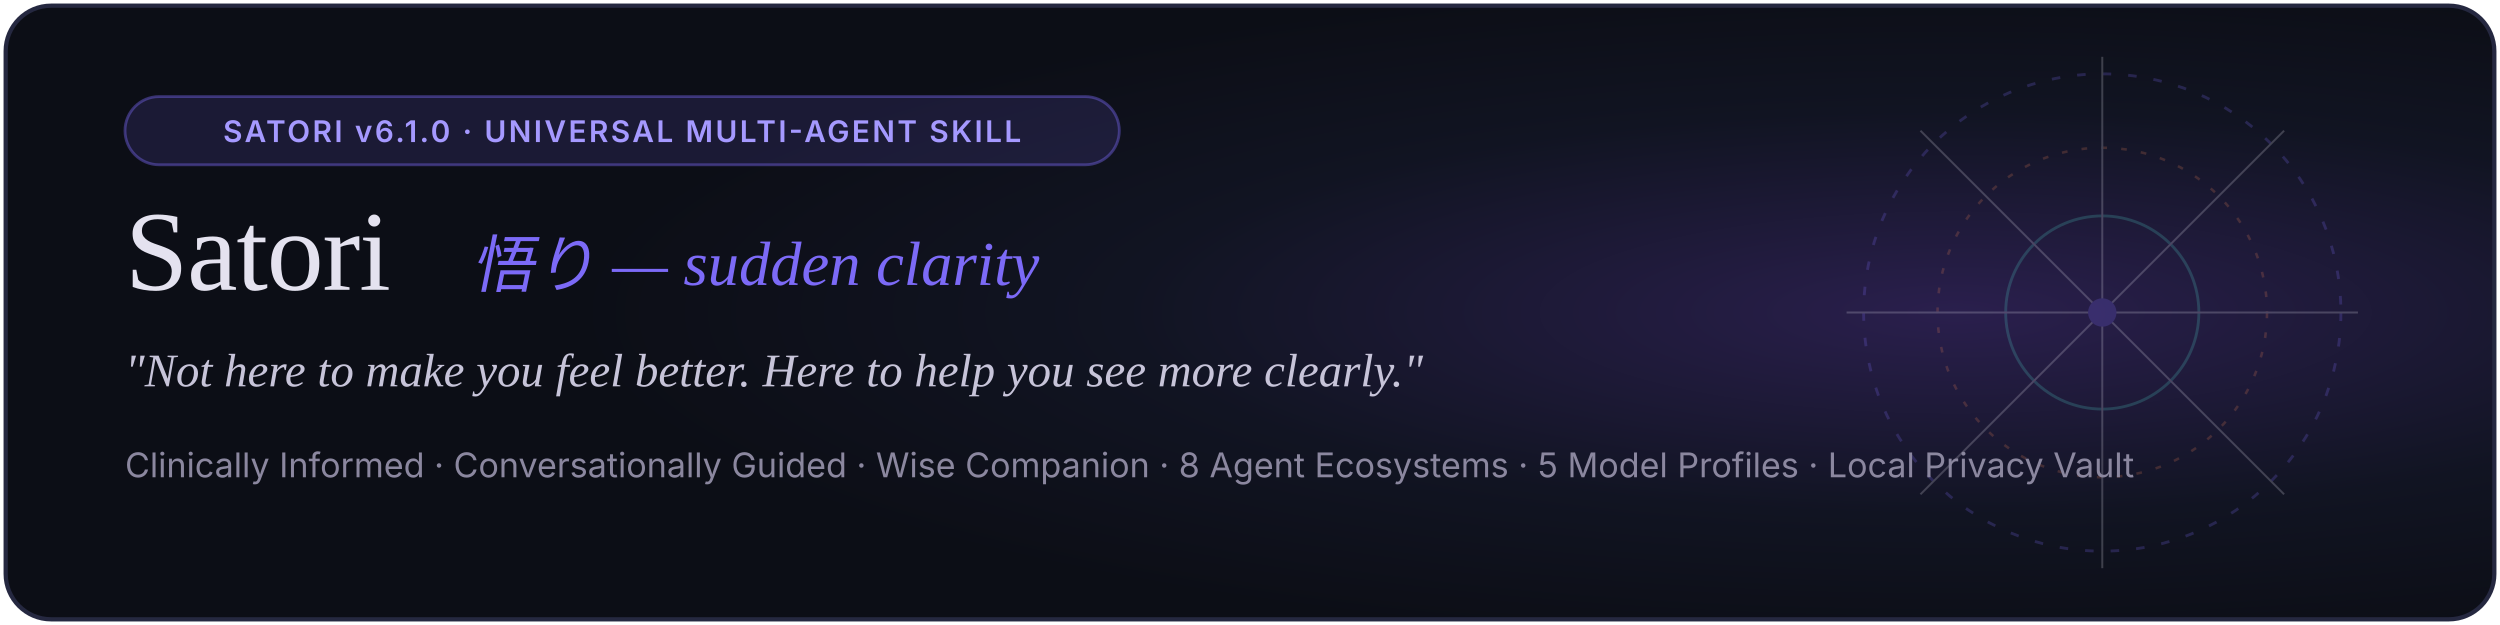
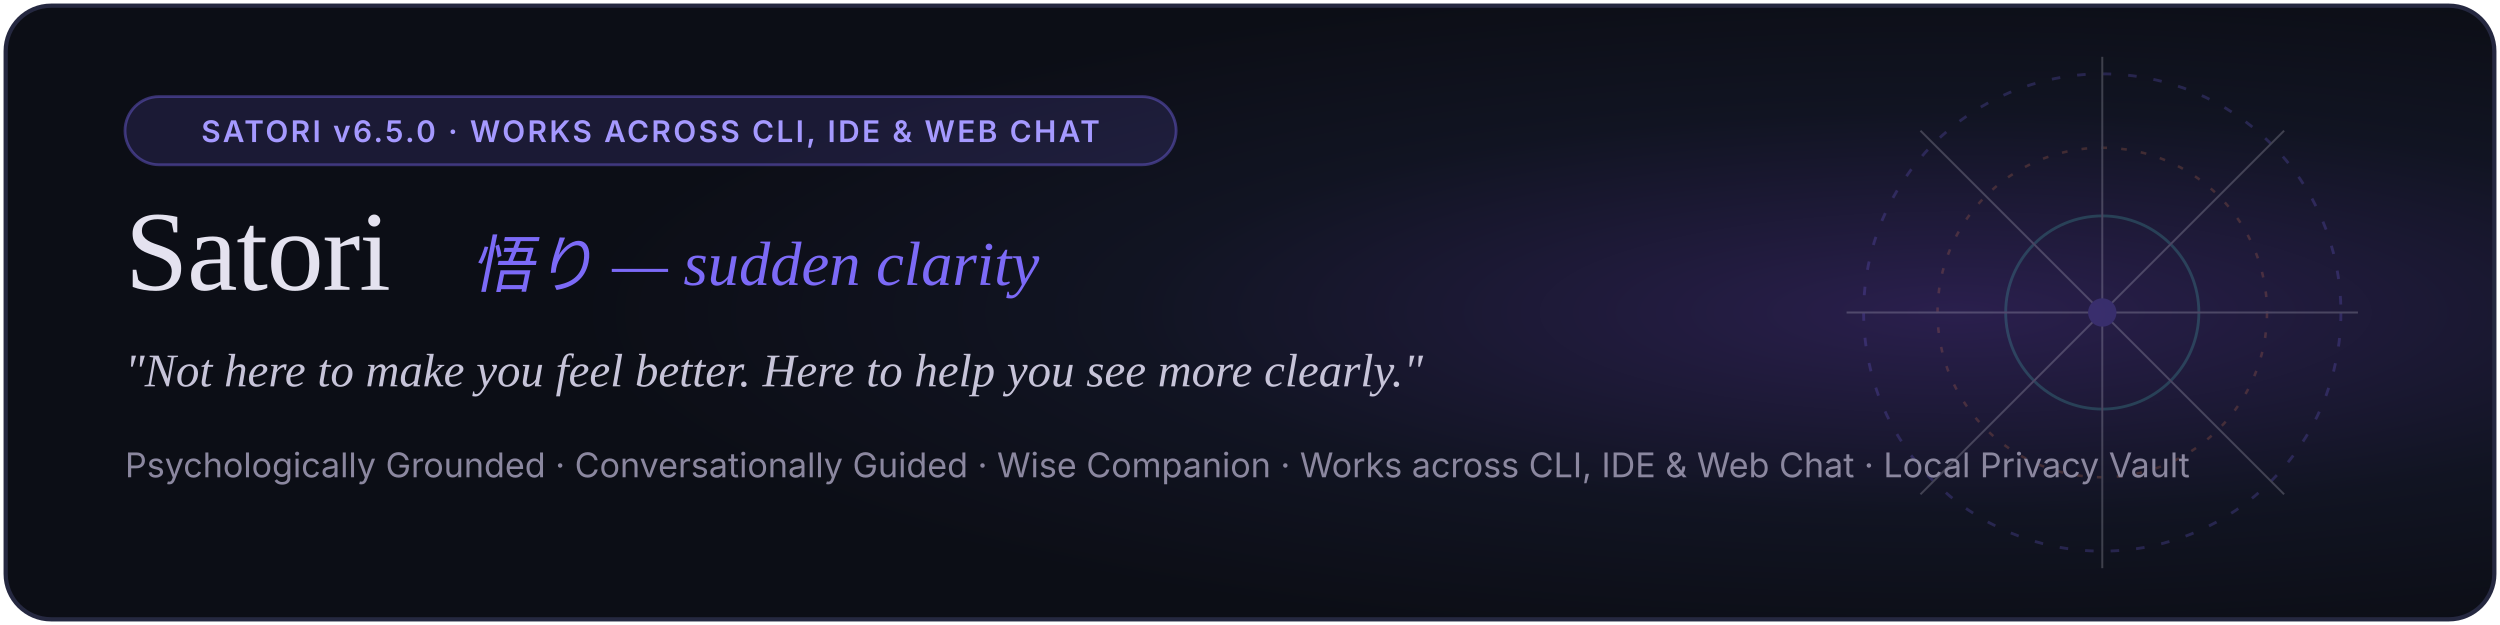
- <svg xmlns="http://www.w3.org/2000/svg" viewBox="0 0 880 220" width="880" height="220" role="img" aria-label="Satori v6.1.0 — A Clinically Informed Wisdom Companion for the Inner Life">
+ <svg xmlns="http://www.w3.org/2000/svg" viewBox="0 0 880 220" width="880" height="220" role="img" aria-label="Satori v6.5.0 — Psychologically Grounded Wisdom Companion for the Inner Life">
  <defs>
    <radialGradient id="heroGlow" cx="78%" cy="50%" r="55%">
      <stop offset="0%" stop-color="#2a1f4d" />
      <stop offset="60%" stop-color="#111422" />
      <stop offset="100%" stop-color="#0c0e16" />
    </radialGradient>
  </defs>
  <rect x="2" y="2" width="876" height="216" rx="16" fill="url(#heroGlow)" stroke="#252840" stroke-width="1.5" />
  <g transform="translate(740, 110)" opacity="0.22">
    <circle cx="0" cy="0" r="84" stroke="#7c6af7" stroke-width="1" stroke-dasharray="3 6" fill="none" />
    <circle cx="0" cy="0" r="58" stroke="#e07b54" stroke-width="0.9" stroke-dasharray="2 5" fill="none" />
    <circle cx="0" cy="0" r="34" stroke="#4ecdc4" stroke-width="1" fill="none" />
    <line x1="0" y1="-90" x2="0" y2="90" stroke="#e4e2ef" stroke-width="0.7" />
    <line x1="-90" y1="0" x2="90" y2="0" stroke="#e4e2ef" stroke-width="0.7" />
    <line x1="-64" y1="-64" x2="64" y2="64" stroke="#e4e2ef" stroke-width="0.7" />
    <line x1="64" y1="-64" x2="-64" y2="64" stroke="#e4e2ef" stroke-width="0.7" />
    <circle cx="0" cy="0" r="5" fill="#7c6af7" />
  </g>
-   <rect x="44" y="34" width="350" height="24" rx="12" fill="rgba(124,106,247,0.14)" stroke="rgba(124,106,247,0.4)" stroke-width="1" />
-   <text x="219" y="50" text-anchor="middle" font-family="system-ui, -apple-system, sans-serif" font-size="10.5" font-weight="600" fill="#a599ff" letter-spacing="0.08em">
-     SATORI v6.1.0 · UNIVERSAL MULTI-AGENT SKILL
+   <rect x="44" y="34" width="370" height="24" rx="12" fill="rgba(124,106,247,0.14)" stroke="rgba(124,106,247,0.4)" stroke-width="1" />
+   <text x="229" y="50" text-anchor="middle" font-family="system-ui, -apple-system, sans-serif" font-size="10.5" font-weight="600" fill="#a599ff" letter-spacing="0.08em">
+     SATORI v6.5.0 · WORKS ACROSS CLI, IDE &amp; WEB CHAT
  </text>
  <text x="44" y="102" font-family="Georgia, 'Times New Roman', serif" font-size="40" fill="#e4e2ef" letter-spacing="-0.01em">Satori</text>
  <text x="166" y="101" font-family="Georgia, 'Times New Roman', serif" font-size="22" font-style="italic" fill="#7c6af7">悟り — sudden clarity</text>
  <text x="44" y="136" font-family="Georgia, 'Times New Roman', serif" font-size="16.5" font-style="italic" fill="#c7c4d9">
    "Not here to make you feel better. Here to help you see more clearly."
  </text>
  <text x="44" y="168" font-family="system-ui, -apple-system, sans-serif" font-size="12" fill="#8b879f">
-     Clinically Informed · Conversationally Guided · Wise Companion · 8 Agent Ecosystems · 5 Model Profiles · Local Privacy Vault
+     Psychologically Grounded · Conversationally Guided · Wise Companion · Works across CLI, IDE &amp; Web Chat · Local Privacy Vault
  </text>
</svg>
